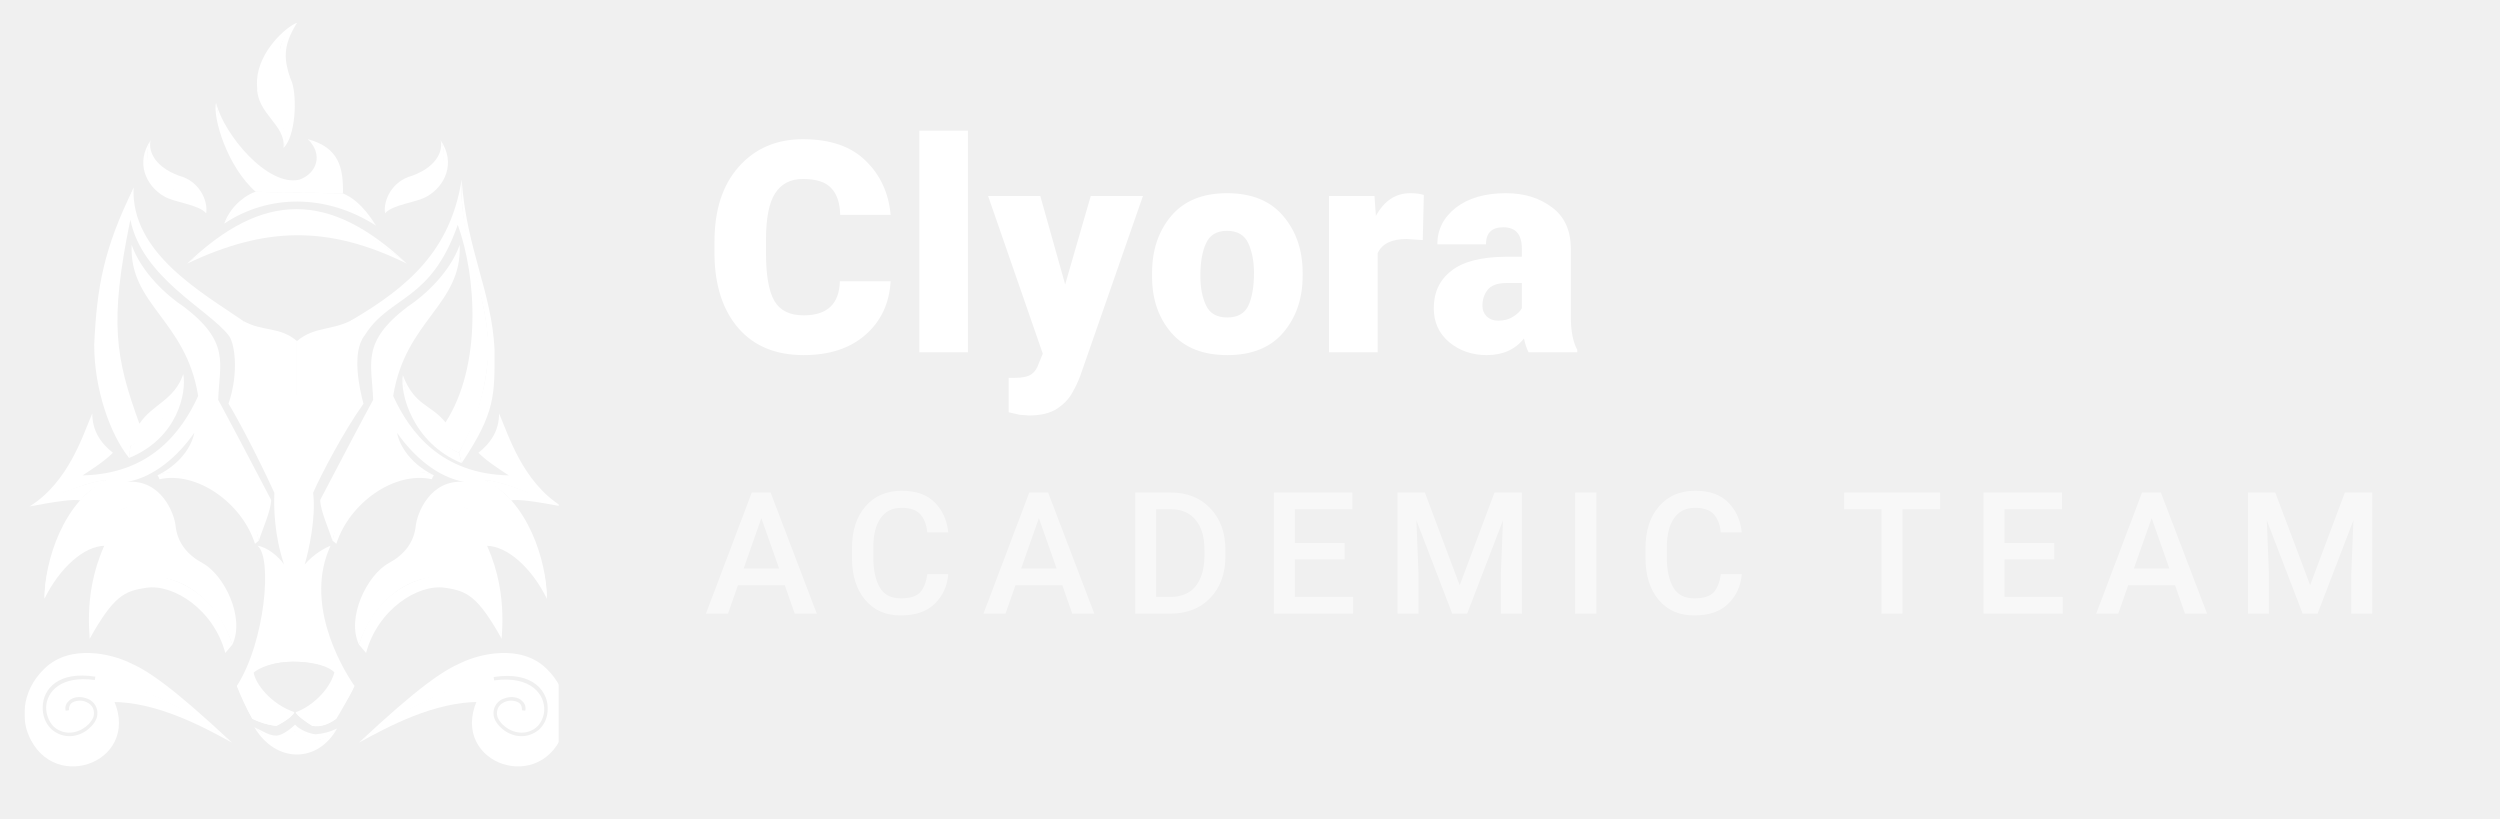
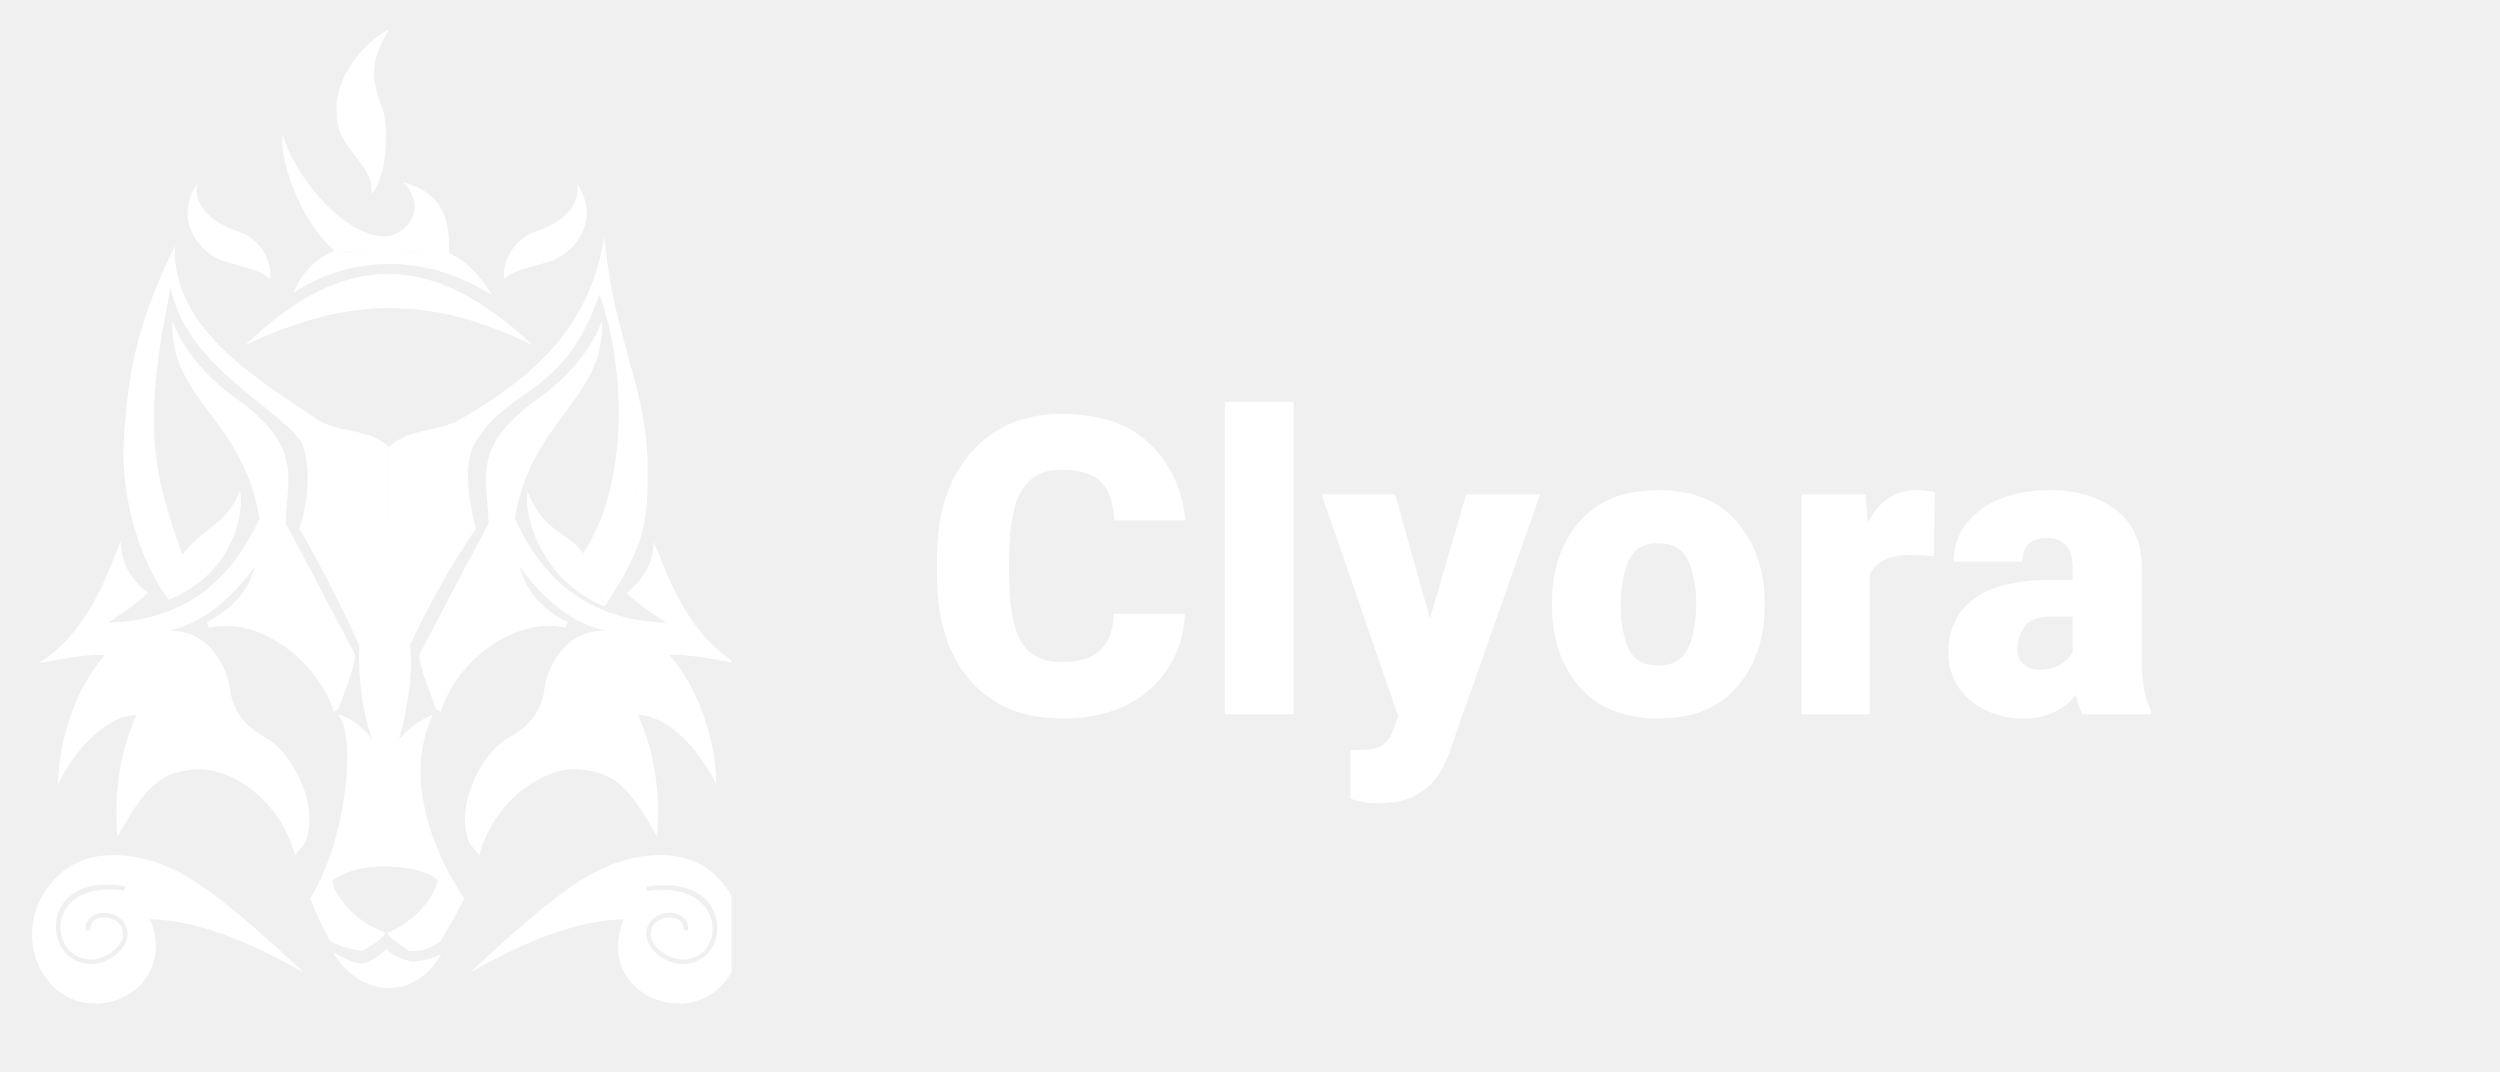
- <svg xmlns="http://www.w3.org/2000/svg" viewBox="0 0 110 36" fill="none">
+ <svg xmlns="http://www.w3.org/2000/svg" viewBox="0 0 84 36" fill="none">
  <svg x="1" y="1" width="24" height="34" viewBox="4 0 551 797" preserveAspectRatio="xMidYMid meet">
    <defs>
      <mask id="cm">
        <rect width="100%" height="100%" fill="white" />
        <path d="M236.434 670.209C237.766 680.643 253.084 702.645 279.059 711.303C290.159 708.195 313.026 692.853 319.686 670.209C309.696 658.022 258.413 652.892 236.434 670.209Z" fill="black" />
        <path d="M72.81 676.21C36.871 671.195 21.384 688.691 20.592 705.687C20.489 713.449 23.288 721.144 28.357 726.677C29.533 727.856 30.833 728.921 32.251 729.847C32.673 730.118 33.096 730.376 33.521 730.619C46.304 737.862 60.136 732.317 67.695 724.465C69.847 722.149 71.546 719.58 72.647 716.948C72.749 716.672 72.842 716.396 72.925 716.121C73.184 715.116 73.349 714.148 73.428 713.216C73.428 713.216 73.428 713.216 73.428 713.216C73.532 710.117 72.917 707.511 71.799 705.367C69.688 701.635 65.836 699.122 61.664 697.982C56.305 696.734 50.4 697.811 46.938 700.79C45.023 702.741 43.917 705.531 44.171 709.22C43.393 705.64 44.616 702.787 46.938 700.79C50.331 697.33 56.265 696.506 61.664 697.982C65.852 698.956 69.707 701.351 71.799 705.367C73.046 707.57 73.686 710.197 73.428 713.216C73.397 714.154 73.225 715.129 72.925 716.121C72.888 716.262 72.85 716.404 72.81 716.546C72.757 716.68 72.703 716.814 72.647 716.948C71.716 719.471 69.996 722.075 67.695 724.465C59.912 732.841 46.211 737.906 33.521 730.619C33.519 730.618 33.517 730.617 33.515 730.616C33.084 730.372 32.663 730.115 32.251 729.847C31.333 729.255 30.422 728.597 29.519 727.868C29.12 727.483 28.732 727.086 28.357 726.677C23.004 721.306 20.226 713.55 20.592 705.687C20.825 688.184 35.815 670.345 72.81 676.21Z" fill="black" stroke="black" stroke-width="3.5" />
        <path d="M484.192 676.585C523.22 671.14 539.056 692.066 537.811 710.134C537.232 716.112 534.888 721.815 531.031 726.239C529.741 727.621 528.278 728.857 526.649 729.911C526.26 730.159 525.87 730.395 525.479 730.619C512.697 737.863 498.864 732.317 491.306 724.466C489.153 722.149 487.454 719.58 486.353 716.949C486.251 716.672 486.158 716.396 486.075 716.122C485.816 715.116 485.651 714.148 485.572 713.216C485.468 710.117 486.083 707.511 487.201 705.367C489.312 701.635 493.164 699.122 497.336 697.982C502.695 696.734 508.601 697.811 512.062 700.79C513.977 702.741 515.083 705.531 514.829 709.22C515.607 705.64 514.384 702.787 512.062 700.79C508.669 697.33 502.735 696.506 497.336 697.982C493.148 698.956 489.294 701.351 487.201 705.367C485.954 707.57 485.314 710.197 485.572 713.216C485.603 714.154 485.775 715.129 486.075 716.122C486.112 716.262 486.15 716.404 486.19 716.546C486.243 716.68 486.297 716.815 486.353 716.949C487.285 719.471 489.004 722.075 491.306 724.466C499.088 732.841 512.79 737.906 525.479 730.619C525.481 730.618 525.483 730.617 525.485 730.616C525.882 730.391 526.27 730.156 526.649 729.911C527.601 729.303 528.546 728.624 529.481 727.868C530.022 727.347 530.539 726.804 531.031 726.239C535.057 721.926 537.393 716.19 537.811 710.134C539.614 691.515 524.288 670.229 484.192 676.585Z" fill="black" stroke="black" stroke-width="3.5" />
      </mask>
    </defs>
    <g mask="url(#cm)" fill="#ffffff">
      <path d="M267.209 129.207C277.199 99.902 246.562 93.242 239.902 66.601C239.902 94.574 269.873 105.23 267.209 129.207Z" />
      <path d="M273.869 56.611C249.227 29.305 273.869 5.328 281.196 0C265.211 25.308 268.541 39.295 273.869 56.611Z" />
      <path d="M275.867 61.273C281.195 77.258 279.863 116.552 267.209 129.207C274.535 107.228 256.553 95.906 247.229 83.252C242.321 76.592 239.04 71.263 239.902 58.609C241.9 29.305 269.651 4.218 281.195 0C250.559 30.637 267.209 37.963 275.867 61.273Z" />
      <path d="M153.479 171.832C180.652 178.226 187.224 191.368 187.446 196.474C178.788 187.15 155.81 185.818 144.155 179.158C125.506 168.502 114.184 144.525 130.169 121.215C118.846 145.857 138.827 166.504 153.479 171.832Z" />
      <path d="M159.473 157.846C130.702 147.189 127.949 128.985 130.169 121.215C120.844 139.197 130.834 165.838 149.483 171.166C177.456 179.158 186.114 190.258 187.446 196.474C189.444 183.154 180.12 163.174 159.473 157.846Z" />
      <path d="M405.867 171.832C378.693 178.226 372.122 191.368 371.9 196.474C380.558 187.15 403.536 185.818 415.191 179.158C433.839 168.502 445.161 144.525 429.177 121.215C440.499 145.857 420.519 166.504 405.867 171.832Z" />
      <path d="M399.873 157.846C428.645 147.189 431.397 128.985 429.177 121.215C438.502 139.197 428.512 165.838 409.863 171.166C381.891 179.158 373.232 190.258 371.9 196.474C369.902 183.154 379.226 163.174 399.873 157.846Z" />
      <path d="M206.054 207.184C251.882 176.676 311.172 176.379 362.555 209.25C342.307 186.248 315.845 175.795 287.211 175.295L267.233 174.946C235.235 176.386 211.567 196.623 206.054 207.184Z" />
      <path d="M283.447 161.907C250.678 169.328 205.66 115.253 197.573 82.473C203.441 127.871 236.168 161.082 255.982 170.753C261.927 173.655 263.237 174.877 273.892 175.063L285.213 175.26C285.213 175.26 291.206 175.365 297.246 172.806C314.664 167.115 321.145 139.251 292.171 120.094C308.551 135.701 301.543 155.562 283.447 161.907Z" />
      <path d="M238.6 174.446C209.075 148.618 193.977 97.73 197.574 82.472C202.823 125.195 251.503 174.671 281.469 175.194L238.6 174.446Z" />
      <path d="M328.498 176.016C328.951 150.045 324.662 128.655 292.172 120.094C322.906 141.946 310.53 175.036 281.218 175.19L328.498 176.016Z" />
      <path d="M206.054 207.184C213.333 187.061 230.34 176.967 237.933 174.435L276.556 175.109C252.05 174.681 217.709 188.246 206.054 207.184Z" />
      <path d="M276.557 175.108C323.836 175.934 345.544 191.633 362.556 209.249C348.301 186.353 336.431 179.484 328.498 176.015L276.557 175.108Z" />
      <path d="M167.835 248.424C247.757 210.461 313.027 208.463 394.28 248.424C313.693 180.49 248.423 181.156 167.835 248.424Z" />
      <path d="M167.835 248.423C247.757 183.82 317.689 184.486 394.28 248.423C314.359 173.297 245.759 173.83 167.835 248.423Z" />
      <path d="M57.491 674.587C91.458 670.591 168.716 704.558 214.005 742.521C182.702 725.204 136.081 700.562 90.126 700.562C88.794 693.902 72.809 680.582 57.491 674.587Z" />
      <path d="M4.21 734.528C27.52 773.823 105.444 754.509 89.46 693.236C125.425 760.503 30.184 797.8 4.21 734.528Z" />
      <path d="M108.108 659.935C126.757 667.927 152.065 684.577 214.005 742.521C139.411 685.51 77.25 673.695 55.493 674.913C60.095 674.661 65.196 675.152 70.812 676.585C102.114 686.575 99.45 734.528 67.482 753.177C49.499 761.169 17.228 763.167 4.21 734.528C-1.34 722.318 -5.78 691.504 20.861 665.929C47.501 640.354 90.126 651.277 108.108 659.935Z" />
      <path d="M501.509 674.587C467.543 670.591 390.285 704.558 344.996 742.521C376.299 725.205 422.92 700.562 468.875 700.562C470.207 693.902 486.191 680.582 501.509 674.587Z" />
      <path d="M554.791 734.529C531.48 773.823 453.556 754.509 469.541 693.236C433.576 760.503 528.816 797.8 554.791 734.529Z" />
      <path d="M450.892 659.935C432.243 667.927 406.935 684.578 344.995 742.521C419.589 685.51 481.75 673.695 503.507 674.913C498.905 674.661 493.804 675.152 488.188 676.585C456.886 686.576 459.55 734.529 491.518 753.177C509.501 761.169 541.772 763.167 554.79 734.529C560.34 722.318 564.78 691.504 538.139 665.929C511.499 640.354 468.874 651.277 450.892 659.935Z" />
      <path d="M450.891 161.841C447.561 271.068 515.494 312.361 448.227 443.565L450.891 454.222C486.19 401.606 484.858 383.624 484.858 337.669C482.194 277.728 456.219 235.103 450.891 161.841Z" />
      <path d="M225.779 307.698C222.449 360.979 267.738 358.315 281.058 400.94V360.313V328.345C263.076 313.026 246.425 319.021 225.779 307.698Z" />
      <path d="M338.334 306.366C341.665 359.648 294.378 358.316 281.057 400.94V360.314V328.345C299.04 313.027 317.688 317.689 338.334 306.366Z" />
      <path d="M448.227 443.566C431.577 436.905 394.28 405.603 390.284 363.644C386.954 381.626 400.274 433.575 450.891 454.222L448.227 443.566Z" />
      <path d="M109.225 436.905C124.544 426.249 158.51 400.94 163.839 362.977C167.169 380.96 158.511 428.247 107.893 448.893L109.225 436.905Z" />
      <path d="M71.929 332.341C74.593 272.4 81.919 232.439 112.556 170.5C96.878 212.307 82.586 280.392 85.25 355.652C91.91 392.949 111.224 428.247 109.226 436.905L107.894 448.894C88.58 424.917 71.929 378.296 71.929 332.341Z" />
      <path d="M317.023 670.01C311.695 659.354 258.414 652.028 239.765 670.01C241.746 683.873 253.541 700.619 278.394 710.637L277.72 712.423C273.343 717.682 265.736 722.294 259.746 725.289C249.089 723.957 241.319 720.849 235.103 717.963C229.109 707.973 222.449 693.321 219.119 683.996C248.423 638.041 255.75 551.46 240.431 539.471C250.422 540.803 262.41 550.794 267.738 558.786C257.748 528.815 257.082 500.842 257.748 484.858C239.765 445.563 219.119 406.935 210.461 392.948C221.783 359.647 216.455 329.011 210.461 322.351C189.814 295.71 121.215 263.075 109.227 203.134C87.248 309.696 93.908 345.661 118.551 413.595C132.537 392.948 154.515 389.618 163.84 362.312C163.84 395.612 122.547 430.245 109.226 436.905C105.23 419.589 82.586 394.946 80.588 337.669C80.588 294.378 92.576 218.453 112.557 169.833C109.227 237.767 184.486 279.06 225.779 307.698C232.439 336.337 244.813 340.333 252.419 344.995C273.066 357.649 275.064 373.634 282.39 388.952C289.716 374.3 294.156 354.985 309.697 344.995C319.021 339.001 329.677 337.669 337.003 307.032C396.279 272.4 439.569 234.437 450.892 161.841C448.228 224.447 476.866 273.732 478.864 337.669C474.868 396.944 456.886 426.915 448.228 443.565C428.247 436.239 392.948 404.27 390.284 363.644C402.539 395.612 419.589 393.614 434.241 412.263C472.204 353.653 466.112 261.077 446.896 208.462C418.923 288.384 376.739 281.058 350.99 322.351C337.003 339.667 345.661 378.296 349.658 392.948C329.677 420.921 306.145 465.544 297.708 484.858C300.905 509.9 293.268 544.577 289.05 558.786C298.641 547.597 310.807 541.247 315.691 539.471C289.05 596.749 324.571 661.13 340.333 683.996C333.673 699.315 323.017 711.303 321.019 717.963C313.693 724.623 302.371 725.955 297.042 725.289C292.896 722.327 284.533 717.257 280.392 712.423L279.726 710.637C291.604 707.345 317.023 684.183 317.023 670.01Z" />
      <path d="M259.745 735.279C252.418 735.279 247.09 731.283 237.1 726.621C242.872 730.839 255.082 741.274 260.411 741.274C272.971 741.274 276.345 735.368 279 730.721L279.059 730.617C282.389 735.279 288.383 739.275 299.039 740.608C305.7 739.275 313.692 738.609 322.35 727.953C315.69 731.283 308.364 733.281 300.371 733.947C293.711 733.281 283.854 729.285 279.059 723.957C273.731 729.285 265.073 735.279 259.745 735.279Z" />
      <path d="M322.35 727.953C303.035 763.252 259.745 764.584 237.1 726.621C242.206 730.617 254.416 739.941 261.077 739.941C267.071 739.941 275.503 734.969 279.499 730.306C283.495 734.969 290.381 739.941 299.705 739.941C306.366 739.941 316.356 735.279 322.35 727.953Z" />
      <path d="M239.765 670.01C241.097 680.889 254.417 699.981 278.394 710.637C277.062 715.965 263.742 723.292 259.746 725.29C250.421 723.958 245.093 722.626 235.103 717.963C232.439 713.701 223.337 693.543 219.119 683.997L239.765 670.01Z" />
      <path d="M317.023 669.344C315.025 680.667 304.369 699.315 279.726 710.637C279.726 713.967 293.046 723.291 297.043 725.29C306.367 726.622 312.361 723.957 321.685 717.963C324.349 713.701 336.115 693.543 340.333 683.997L317.023 669.344Z" />
      <path d="M433.575 582.763C405.602 578.767 364.31 605.289 352.321 650.03L344.995 641.372C360.979 591.421 398.276 572.773 428.247 570.109C458.217 567.445 487.522 592.753 492.184 635.378C467.542 591.421 456.651 586.06 433.575 582.763Z" />
      <path d="M476.2 539.472C498.178 539.472 523.487 562.782 538.805 594.085C536.807 524.82 498.844 512.831 452.223 499.511C457.329 505.949 471.538 527.484 476.2 539.472Z" />
      <path d="M501.509 492.85C508.169 490.852 528.815 494.182 554.124 498.845C536.141 490.852 494.849 472.87 474.868 471.538C481.528 476.2 495.515 483.526 501.509 492.85Z" />
      <path d="M420.255 470.872C381.626 462.214 335.005 495.382 321.685 537.474L317.689 534.144C330.343 470.872 396.945 454.888 422.253 466.876C422.253 466.876 420.255 469.54 420.255 470.872Z" />
      <path d="M394.946 293.047C412.262 281.724 438.769 257.881 448.893 229.109C451.557 291.049 392.948 306.367 380.293 384.957C397.61 422.919 430.244 465.428 499.51 466.876C492.85 462.436 477.798 453.156 468.207 443.566C480.861 433.576 489.52 420.921 489.52 402.939C498.844 424.251 513.496 473.536 554.123 498.845C530.146 490.853 504.172 475.534 474.867 471.538C518.824 492.851 538.805 554.79 538.805 594.085C526.816 539.472 490.186 512.165 453.555 500.177C495.514 554.79 494.182 607.405 492.184 635.378C476.865 546.798 375.631 552.126 344.995 641.372C331.674 613.399 353.653 569.359 375.631 557.454C391.616 548.796 401.781 536.142 403.604 518.825C404.936 506.171 418.256 470.872 453.555 473.536C426.248 468.874 401.339 447.429 384.289 422.919C385.621 431.577 394.28 452.89 422.252 466.876C382.291 450.892 325.68 494.849 317.688 534.144C314.358 523.487 305.034 502.841 305.034 492.185C321.684 460.216 352.987 400.941 359.647 388.953C358.315 350.99 346.993 329.677 394.946 293.047Z" />
      <path d="M125.877 582.763C153.849 578.767 195.142 605.289 207.13 650.03L214.457 641.372C198.472 591.421 161.175 572.773 131.205 570.109C101.234 567.445 71.93 592.753 67.267 635.378C91.91 591.421 102.8 586.06 125.877 582.763Z" />
      <path d="M83.251 539.472C61.273 539.472 35.965 562.782 20.646 594.085C22.644 524.82 60.607 512.831 107.228 499.511C102.122 505.949 87.914 527.484 83.251 539.472Z" />
      <path d="M57.943 492.85C51.283 490.852 30.636 494.182 5.328 498.845C23.31 490.852 64.603 472.87 84.584 471.538C77.923 476.2 63.937 483.526 57.943 492.85Z" />
      <path d="M139.196 470.872C177.825 462.214 224.446 495.382 237.766 537.474L241.762 534.144C229.108 470.872 162.507 454.888 137.198 466.876C137.198 466.876 139.196 469.541 139.196 470.872Z" />
      <path d="M164.506 293.047C147.189 281.724 120.682 257.881 110.558 229.109C107.894 291.049 166.504 306.367 179.158 384.957C161.842 422.919 129.207 465.428 59.941 466.876C66.602 462.436 81.653 453.156 91.244 443.566C78.59 433.576 69.932 420.921 69.932 402.939C60.607 424.251 45.955 473.536 5.328 498.845C29.305 490.853 55.279 475.534 84.584 471.538C40.627 492.851 20.646 554.79 20.646 594.085C32.635 539.472 69.266 512.165 105.896 500.177C63.938 554.79 65.269 607.405 67.267 635.378C82.586 546.798 183.82 552.126 214.457 641.372C227.777 613.399 205.798 569.359 183.82 557.454C167.836 548.796 157.67 536.142 155.847 518.825C154.515 506.171 141.195 470.872 105.896 473.536C133.203 468.874 158.112 447.429 175.162 422.919C173.83 431.578 165.172 452.89 137.199 466.876C177.16 450.892 233.771 494.849 241.763 534.144C245.093 523.487 254.417 502.841 254.417 492.185C237.767 460.216 206.464 400.941 199.804 388.953C201.136 350.99 212.459 329.677 164.506 293.047Z" />
    </g>
  </svg>
-   <text x="31" y="15.5" fill="#ffffff" font-family="system-ui,-apple-system,BlinkMacSystemFont,'Segoe UI',Roboto,sans-serif" font-weight="800" font-size="13" letter-spacing="0.2">Clyora</text>
-   <text x="31" y="27" fill="rgba(255,255,255,0.55)" font-family="system-ui,-apple-system,BlinkMacSystemFont,'Segoe UI',Roboto,sans-serif" font-weight="500" font-size="7.5" letter-spacing="1.2">ACADEMIC TEAM</text>
+   <text x="31" y="24" fill="#ffffff" font-family="system-ui,-apple-system,BlinkMacSystemFont,'Segoe UI',Roboto,sans-serif" font-weight="800" font-size="14" letter-spacing="0.2">Clyora</text>
</svg>
